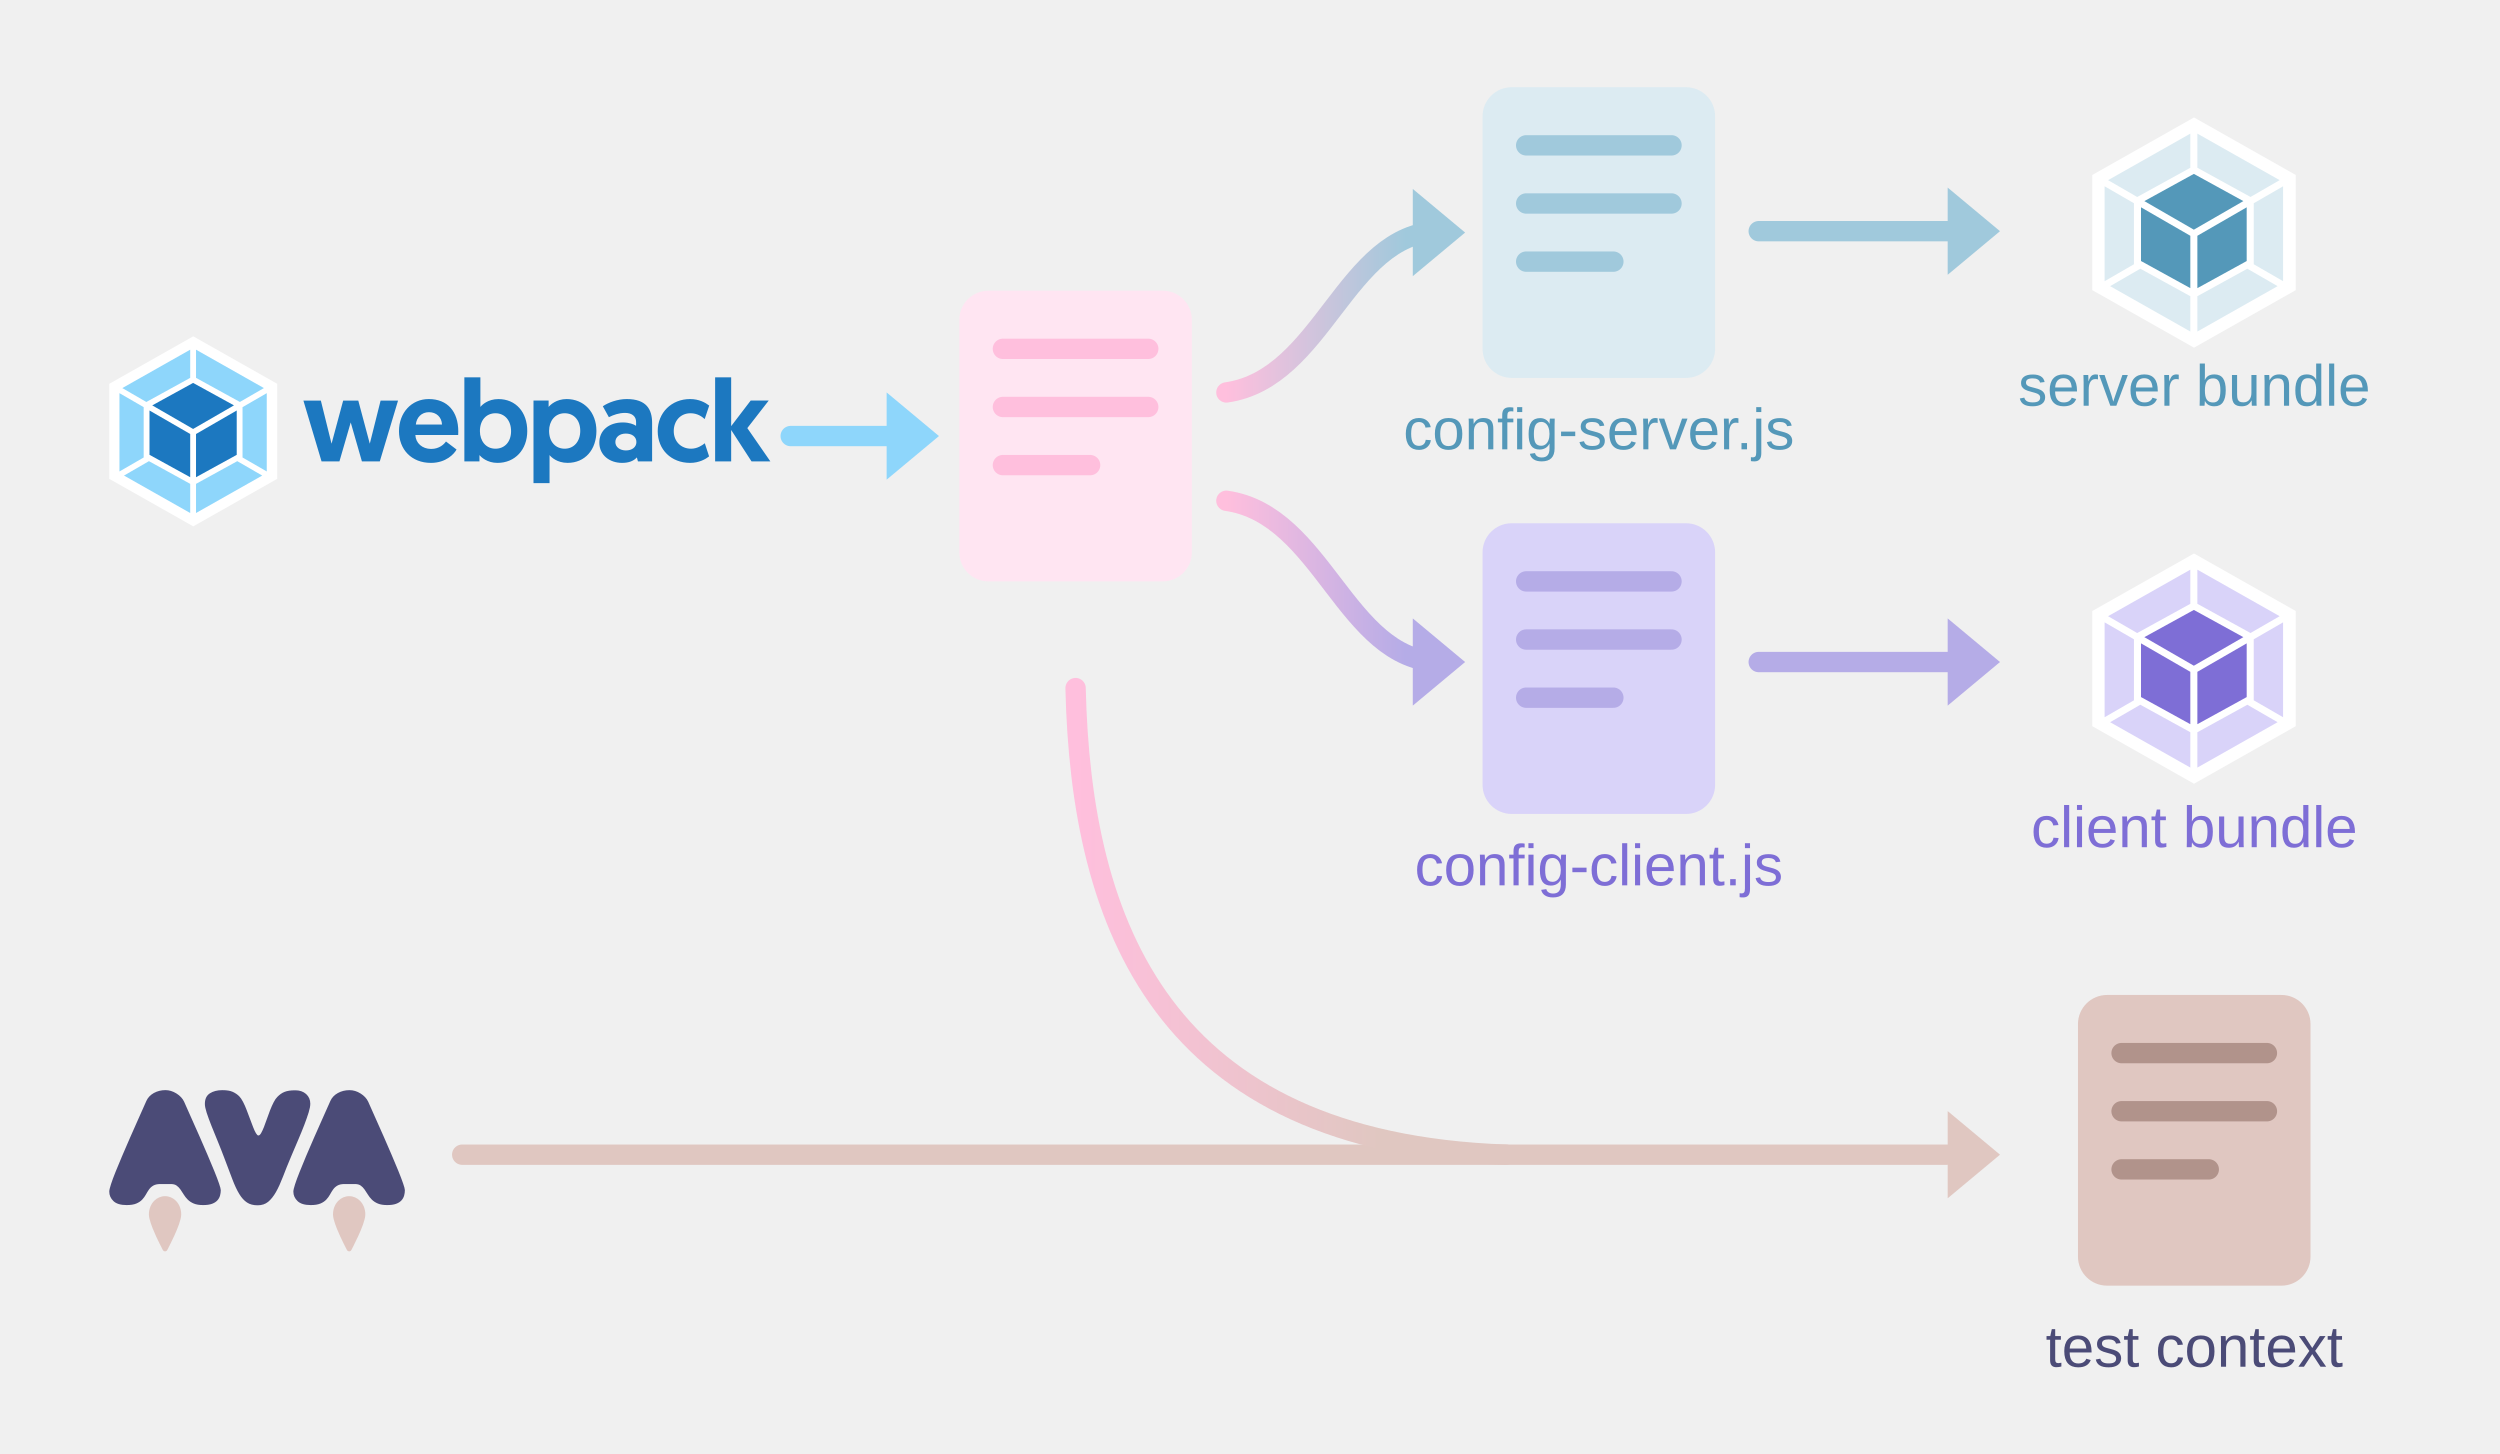
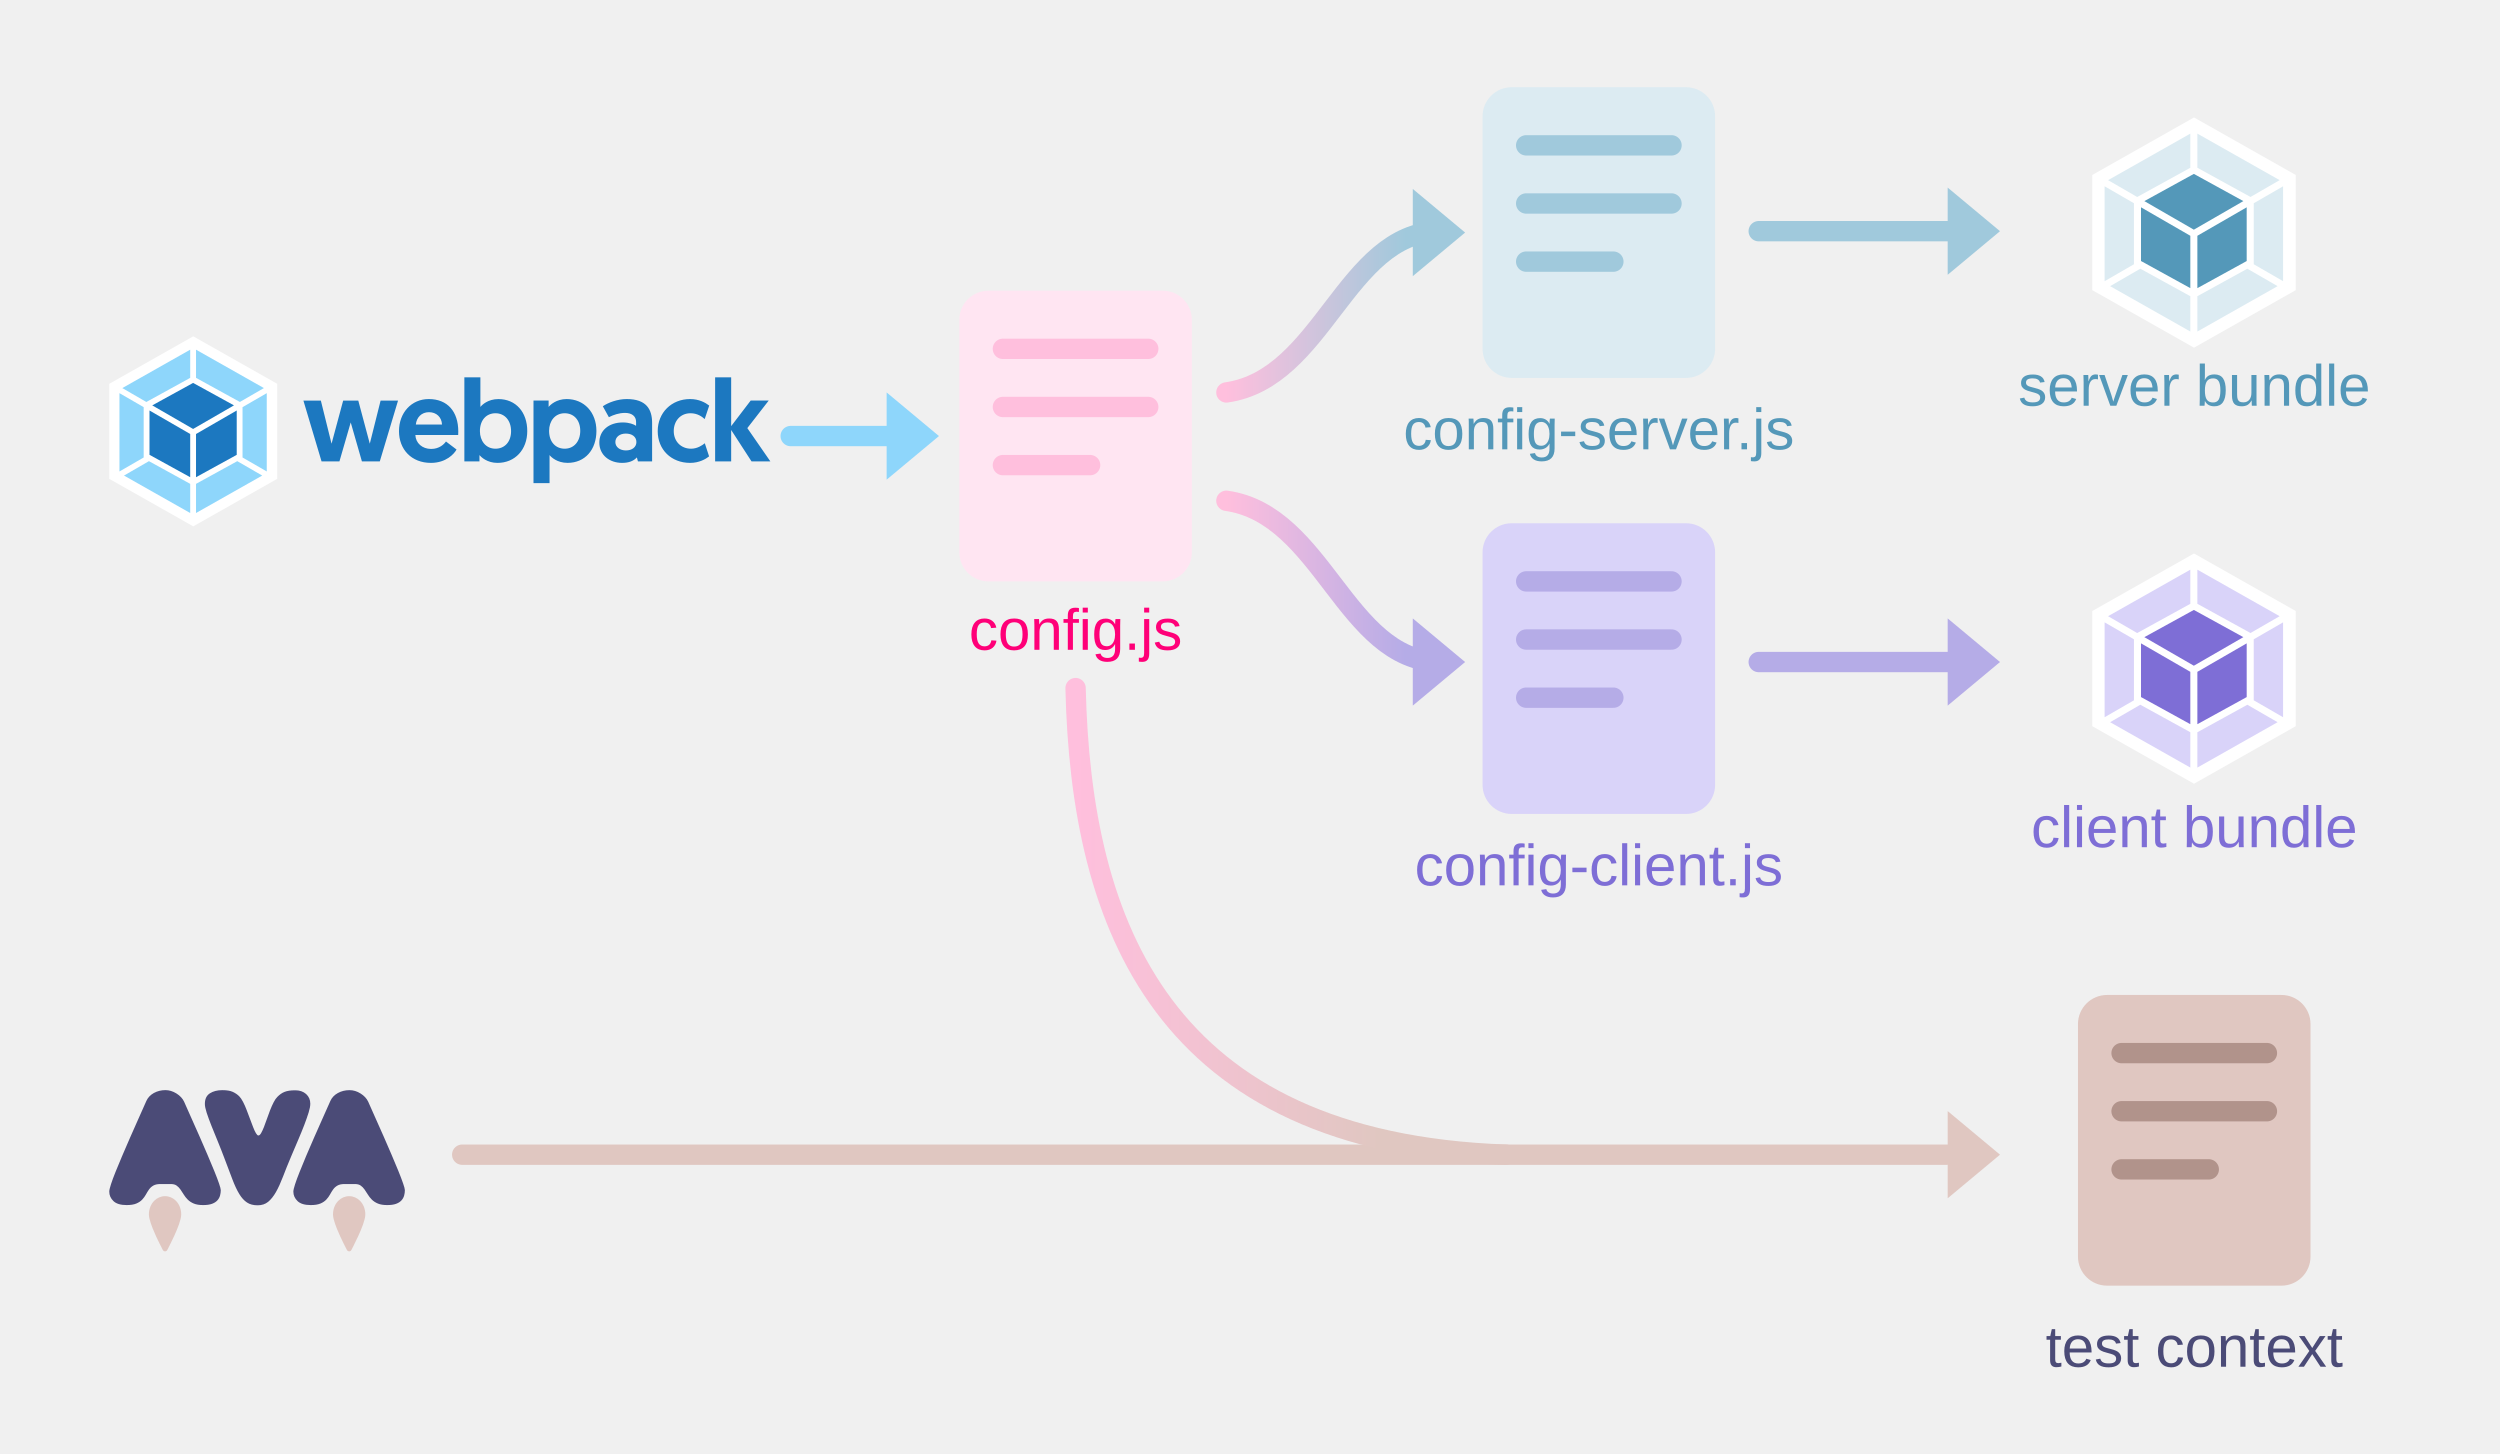
<svg xmlns="http://www.w3.org/2000/svg" width="100%" height="100%" viewBox="0 0 860 500" version="1.1" xml:space="preserve" style="fill-rule:evenodd;clip-rule:evenodd;stroke-linecap:round;stroke-linejoin:round;stroke-miterlimit:1.5;">
  <rect id="configuration" x="0" y="0" width="860" height="500" style="fill:none;" />
  <g id="file-shared">
    <path d="M410,110.007c0,-5.523 -4.484,-10.007 -10.007,-10.007l-59.986,0c-5.523,0 -10.007,4.484 -10.007,10.007l0,79.986c0,5.523 4.484,10.007 10.007,10.007l59.986,0c5.523,0 10.007,-4.484 10.007,-10.007l0,-79.986Z" style="fill:#ffe5f2;" />
    <path d="M345,120l50,0" style="fill:none;stroke:#ffbfdd;stroke-width:7px;" />
    <path d="M345,140l50,0" style="fill:none;stroke:#ffbfdd;stroke-width:7px;" />
    <path d="M345,160l30,0" style="fill:none;stroke:#ffbfdd;stroke-width:7px;" />
  </g>
  <text x="486.636px" y="304.561px" style="font-family:'ArialMT', 'Arial', sans-serif;font-size:20px;fill:#7e6ed6;">conﬁg-client.js</text>
  <text x="482.749px" y="154.561px" style="font-family:'ArialMT', 'Arial', sans-serif;font-size:20px;fill:#5498b9;">conﬁg-server<tspan x="597.241px 602.798px " y="154.561px 154.561px ">.j</tspan>s</text>
  <text x="694.253px" y="139.561px" style="font-family:'ArialMT', 'Arial', sans-serif;font-size:20px;fill:#5498b9;">server bundle</text>
  <text x="698.691px" y="291.426px" style="font-family:'ArialMT', 'Arial', sans-serif;font-size:20px;fill:#7e6ed6;">client bundle</text>
  <text x="703.706px" y="470.16px" style="font-family:'ArialMT', 'Arial', sans-serif;font-size:20px;fill:#4b4b77;">test context</text>
  <g id="_-webpack">
    <path d="M66.474,115.696l28.886,16.339l0,32.686l-28.886,16.34l-28.887,-16.34l0,-32.686l28.887,-16.339Z" style="fill:#fff;" />
    <path d="M90.202,163.594l-22.773,12.884l0,-10.032l14.19,-7.808l8.583,4.956Zm1.56,-1.411l0,-26.938l-8.33,4.814l0,17.318l8.33,4.806Zm-49.107,1.411l22.774,12.884l0,-10.032l-14.197,-7.808l-8.577,4.956Zm-1.56,-1.411l0,-26.938l8.33,4.814l0,17.318l-8.33,4.806Zm0.978,-28.685l23.356,-13.211l0,9.696l-14.966,8.233l-0.12,0.067l-8.27,-4.785Zm48.712,0l-23.356,-13.211l0,9.696l14.966,8.225l0.119,0.068l8.271,-4.778Z" style="fill:#8ed6fb;" />
    <path d="M65.429,164.162l-14.003,-7.704l0,-15.249l14.003,8.084l0,14.869Zm2,0l14.003,-7.696l0,-15.257l-14.003,8.084l0,14.869Zm-15.055,-24.715l14.055,-7.725l14.055,7.725l-14.055,8.114l-14.055,-8.114Z" style="fill:#1c78c0;" />
    <path d="M124.493,158.713l6.158,0l6.278,-20.915l-6.002,0l-3.717,14.839l-3.963,-14.839l-5.196,0l-4,14.839l-3.68,-14.839l-6.001,0l6.24,20.915l6.158,0l3.881,-13.399l3.844,13.399Zm12.757,-10.398c0,6.277 4.277,10.92 11.002,10.92c5.202,0 8.001,-3.12 8.8,-4.598l-3.642,-2.762c-0.598,0.881 -2.24,2.561 -5.084,2.561c-3.082,0 -5.322,-2.001 -5.441,-4.8l14.727,0c0.037,-0.403 0.037,-0.799 0.037,-1.202c0,-6.837 -3.68,-11.159 -10.159,-11.159c-5.963,0 -10.24,4.718 -10.24,11.04Zm5.799,-2.284c0.239,-2.396 1.919,-4.24 4.524,-4.24c2.522,0 4.359,1.68 4.478,4.24l-9.002,0Zm16.683,12.682l5.202,0l0,-2.158c0.56,0.68 2.643,2.68 6.203,2.68c6.001,0 10.241,-4.516 10.241,-10.957c0,-6.479 -3.919,-10.995 -9.92,-10.995c-3.598,0 -5.68,2 -6.203,2.717l0,-10.204l-5.516,0l0,28.917l-0.007,0Zm5.359,-10.398c0,-3.919 2.322,-6.158 5.359,-6.158c3.203,0 5.36,2.523 5.36,6.158c0,3.717 -2.239,6.039 -5.36,6.039c-3.358,0 -5.359,-2.725 -5.359,-6.039Zm18.437,17.877l5.516,0l0,-9.644c0.522,0.679 2.597,2.68 6.203,2.68c6.001,0 9.92,-4.516 9.92,-10.995c0,-6.397 -4.24,-10.958 -10.241,-10.958c-3.561,0 -5.643,2.001 -6.203,2.717l0,-2.202l-5.203,0l0,28.402l0.008,0Zm5.359,-17.996c0,-3.322 2.001,-6.039 5.359,-6.039c3.121,0 5.36,2.321 5.36,6.039c0,3.642 -2.157,6.158 -5.36,6.158c-3.037,0 -5.359,-2.24 -5.359,-6.158Zm17.28,4.038c0,4.396 3.598,7.001 7.837,7.001c2.404,0 4.001,-0.716 5.083,-1.881l0.359,1.359l4.881,0l0,-13.242c0,-4.68 -2,-8.196 -8.718,-8.196c-3.202,0 -6.359,1.202 -8.24,2.478l2.082,3.762c1.56,-0.798 3.478,-1.477 5.561,-1.477c2.441,0 3.799,1.239 3.799,3.082l0,1.359c-0.761,-0.523 -2.403,-1.157 -4.523,-1.157c-4.882,-0.008 -8.121,2.791 -8.121,6.912Zm5.516,-0.165c0,-1.716 1.478,-2.918 3.598,-2.918c2.12,0 3.642,1.082 3.642,2.918c0,1.762 -1.522,2.882 -3.598,2.882c-2.075,0 -3.642,-1.157 -3.642,-2.882Zm26.043,2.285c-3.479,0 -5.957,-2.523 -5.957,-6.076c0,-3.359 2.202,-6.121 5.763,-6.121c2.358,0 3.963,1.157 4.881,2l1.56,-4.642c-1.358,-1.038 -3.523,-2.24 -6.598,-2.24c-6.36,0 -11.122,4.68 -11.122,11.04c0,6.359 4.643,10.92 11.159,10.92c3.038,0 5.322,-1.276 6.516,-2.239l-1.477,-4.516c-0.926,0.754 -2.605,1.874 -4.725,1.874Zm8.278,4.359l5.516,0l0,-10.801l7.001,10.801l6.479,0l-7.92,-11.443l7.36,-9.48l-6.203,0l-6.717,8.801l0,-16.795l-5.516,0l0,28.917Z" style="fill:#1c78c0;fill-rule:nonzero;" />
  </g>
  <g id="bundle-server">
    <path d="M754.736,40.401l35,19.797l0,39.604l-35,19.797l-35,-19.797l0,-39.604l35,-19.797Z" style="fill:#fff;fill-rule:nonzero;" />
    <path d="M783.487,98.436l-27.593,15.61l0,-12.155l17.192,-9.46l10.401,6.005Zm1.89,-1.709l0,-32.64l-10.093,5.834l0,20.981l10.093,5.825Zm-59.5,1.709l27.593,15.61l0,-12.155l-17.201,-9.46l-10.392,6.005Zm-1.89,-1.709l0,-32.64l10.093,5.834l0,20.981l-10.093,5.825Zm1.185,-34.756l28.298,-16.008l0,11.748l-18.133,9.976l-0.145,0.081l-10.02,-5.797Zm59.02,0l-28.298,-16.008l0,11.748l18.133,9.967l0.145,0.081l10.02,-5.788Z" style="fill:#dcebf2;fill-rule:nonzero;" />
    <path d="M753.47,99.123l-16.966,-9.333l0,-18.477l16.966,9.795l0,18.015Zm2.424,0l16.966,-9.324l0,-18.486l-16.966,9.795l0,18.015Zm-18.242,-29.944l17.03,-9.361l17.03,9.361l-17.03,9.831l-17.03,-9.831Z" style="fill:#5498b9;fill-rule:nonzero;" />
  </g>
  <g id="bundle-server1">
    <path d="M754.736,190.401l35,19.797l0,39.604l-35,19.797l-35,-19.797l0,-39.604l35,-19.797Z" style="fill:#fff;fill-rule:nonzero;" />
    <path d="M783.487,248.436l-27.593,15.61l0,-12.155l17.192,-9.46l10.401,6.005Zm1.89,-1.709l0,-32.64l-10.093,5.834l0,20.981l10.093,5.825Zm-59.5,1.709l27.593,15.61l0,-12.155l-17.201,-9.46l-10.392,6.005Zm-1.89,-1.709l0,-32.64l10.093,5.834l0,20.981l-10.093,5.825Zm1.185,-34.756l28.298,-16.008l0,11.748l-18.133,9.976l-0.145,0.081l-10.02,-5.797Zm59.02,0l-28.298,-16.008l0,11.748l18.133,9.967l0.145,0.081l10.02,-5.788Z" style="fill:#d9d3f9;fill-rule:nonzero;" />
    <path d="M753.47,249.123l-16.966,-9.333l0,-18.477l16.966,9.795l0,18.015Zm2.424,0l16.966,-9.324l0,-18.486l-16.966,9.795l0,18.015Zm-18.242,-29.944l17.03,-9.361l17.03,9.361l-17.03,9.831l-17.03,-9.831Z" style="fill:#7e6ed6;fill-rule:nonzero;" />
  </g>
  <g id="_-ava">
    <path d="M60.702,376.16c1.236,0.769 2.106,1.715 2.623,2.812c0.769,1.766 1.627,3.683 2.56,5.763c0.933,2.081 1.879,4.187 2.812,6.318c0.933,2.131 1.841,4.212 2.698,6.23c0.858,2.017 1.64,3.871 2.321,5.548c0.681,1.677 1.223,3.102 1.627,4.275c0.403,1.173 0.605,1.955 0.605,2.32c0,0.631 -0.088,1.236 -0.252,1.842c-0.164,0.605 -0.467,1.16 -0.908,1.651c-0.442,0.492 -1.06,0.896 -1.841,1.186c-0.795,0.29 -1.816,0.441 -3.065,0.441c-1.324,0 -2.396,-0.176 -3.228,-0.529c-0.832,-0.354 -1.513,-0.795 -2.068,-1.35c-0.555,-0.555 -1.009,-1.135 -1.375,-1.74c-0.365,-0.605 -0.744,-1.185 -1.135,-1.74c-0.391,-0.555 -0.832,-0.996 -1.324,-1.35c-0.492,-0.353 -1.172,-0.529 -2.017,-0.529l-3.531,0c-1.034,0 -1.841,0.176 -2.459,0.529c-0.606,0.354 -1.097,0.795 -1.488,1.35c-0.391,0.555 -0.744,1.135 -1.072,1.74c-0.328,0.605 -0.757,1.185 -1.274,1.74c-0.517,0.555 -1.185,0.996 -2.018,1.35c-0.832,0.353 -1.942,0.529 -3.341,0.529c-2.056,0 -3.569,-0.454 -4.527,-1.374c-0.959,-0.921 -1.438,-2.005 -1.438,-3.254c0,-0.479 0.189,-1.311 0.58,-2.509c0.391,-1.198 0.908,-2.623 1.576,-4.275c0.694,-1.665 1.451,-3.493 2.295,-5.524c0.845,-2.017 1.741,-4.111 2.699,-6.254c0.958,-2.157 1.917,-4.3 2.863,-6.457c0.958,-2.156 1.879,-4.224 2.761,-6.204c0.517,-1.135 1.375,-2.043 2.56,-2.699c1.198,-0.656 2.522,-0.996 3.998,-0.996c1.286,0 2.547,0.391 3.783,1.16Zm44.603,0.189c0.958,0.87 1.437,1.98 1.437,3.342c0,0.769 -0.189,1.778 -0.58,3.039c-0.391,1.249 -0.882,2.661 -1.488,4.25c-0.605,1.576 -1.311,3.291 -2.093,5.132c-0.794,1.841 -1.589,3.708 -2.396,5.625c-1.097,2.61 -2.055,4.955 -2.837,7.036c-0.795,2.081 -1.602,3.846 -2.422,5.297c-0.832,1.45 -1.727,2.572 -2.698,3.367c-0.971,0.794 -2.182,1.185 -3.607,1.185c-1.475,0 -2.698,-0.315 -3.669,-0.971c-0.971,-0.643 -1.854,-1.614 -2.649,-2.926c-0.794,-1.299 -1.563,-2.951 -2.32,-4.93c-0.756,-1.98 -1.639,-4.338 -2.673,-7.062c-0.769,-2.056 -1.564,-4.073 -2.371,-6.041c-0.807,-1.967 -1.538,-3.783 -2.207,-5.435c-0.656,-1.652 -1.198,-3.14 -1.627,-4.439c-0.416,-1.298 -0.63,-2.32 -0.63,-3.064c0,-1.69 0.567,-2.9 1.715,-3.644c1.135,-0.732 2.56,-1.097 4.25,-1.097c1.538,0 2.749,0.189 3.606,0.58c0.858,0.391 1.614,0.895 2.232,1.513c0.442,0.441 0.883,1.084 1.324,1.929c0.442,0.845 0.858,1.778 1.236,2.787c0.391,1.009 0.769,2.031 1.16,3.065c0.391,1.034 0.744,1.979 1.072,2.837c0.328,0.87 0.656,1.564 0.971,2.093c0.315,0.53 0.593,0.795 0.858,0.795c0.29,0 0.592,-0.265 0.908,-0.795c0.315,-0.529 0.63,-1.223 0.971,-2.068c0.328,-0.845 0.668,-1.778 1.021,-2.787c0.353,-1.009 0.719,-2.017 1.097,-3.001c0.379,-0.984 0.795,-1.904 1.211,-2.724c0.416,-0.832 0.857,-1.463 1.299,-1.904c0.403,-0.404 0.794,-0.744 1.185,-1.022c0.391,-0.277 0.807,-0.504 1.274,-0.693c0.454,-0.189 0.983,-0.315 1.576,-0.416c0.593,-0.089 1.299,-0.139 2.156,-0.139c1.501,0 2.749,0.429 3.708,1.286Zm18.726,-0.189c1.236,0.769 2.106,1.715 2.623,2.812c0.769,1.766 1.627,3.683 2.56,5.763c0.933,2.081 1.879,4.187 2.812,6.318c0.933,2.131 1.841,4.212 2.699,6.23c0.857,2.017 1.639,3.871 2.32,5.548c0.681,1.677 1.223,3.102 1.627,4.275c0.403,1.173 0.605,1.955 0.605,2.32c0,0.631 -0.088,1.236 -0.252,1.842c-0.164,0.605 -0.467,1.16 -0.908,1.651c-0.441,0.492 -1.059,0.896 -1.841,1.186c-0.794,0.29 -1.816,0.441 -3.064,0.441c-1.324,0 -2.396,-0.176 -3.229,-0.529c-0.832,-0.354 -1.513,-0.795 -2.068,-1.35c-0.555,-0.555 -1.009,-1.135 -1.374,-1.74c-0.366,-0.605 -0.744,-1.185 -1.135,-1.74c-0.391,-0.555 -0.832,-0.996 -1.324,-1.35c-0.492,-0.353 -1.173,-0.529 -2.018,-0.529l-3.531,0c-1.034,0 -1.841,0.176 -2.459,0.529c-0.605,0.354 -1.097,0.795 -1.488,1.35c-0.391,0.555 -0.744,1.135 -1.072,1.74c-0.328,0.605 -0.756,1.185 -1.273,1.74c-0.517,0.555 -1.186,0.996 -2.018,1.35c-0.832,0.353 -1.942,0.529 -3.342,0.529c-2.055,0 -3.569,-0.454 -4.527,-1.374c-0.958,-0.921 -1.438,-2.005 -1.438,-3.254c0,-0.479 0.19,-1.311 0.58,-2.509c0.391,-1.198 0.908,-2.623 1.577,-4.275c0.656,-1.652 1.412,-3.493 2.257,-5.511c0.845,-2.018 1.74,-4.111 2.699,-6.255c0.958,-2.156 1.916,-4.3 2.862,-6.456c0.959,-2.157 1.879,-4.225 2.762,-6.205c0.517,-1.134 1.374,-2.042 2.56,-2.698c1.198,-0.656 2.522,-0.996 3.997,-0.996c1.324,-0.013 2.585,0.378 3.821,1.147Z" style="fill:#4b4b77;" />
    <path d="M56.793,430.473c0.302,0 0.592,-0.164 0.731,-0.441c0,-0.013 1.198,-2.22 2.383,-4.83c0.593,-1.311 1.198,-2.711 1.652,-4.01c0.227,-0.656 0.416,-1.274 0.555,-1.841c0.139,-0.58 0.227,-1.11 0.227,-1.589c0,-1.879 -0.693,-3.556 -1.854,-4.716c-0.971,-0.971 -2.282,-1.564 -3.707,-1.564c-1.425,0 -2.736,0.593 -3.707,1.564c-1.148,1.147 -1.854,2.824 -1.854,4.716c0,0.492 0.088,1.021 0.227,1.589c0.239,1.009 0.656,2.156 1.122,3.342c1.425,3.543 3.468,7.326 3.468,7.351c0.164,0.253 0.441,0.429 0.757,0.429Zm63.329,0c0.303,0 0.593,-0.164 0.731,-0.441c0,-0.013 1.198,-2.22 2.384,-4.83c0.593,-1.311 1.198,-2.711 1.652,-4.01c0.227,-0.656 0.416,-1.274 0.555,-1.841c0.138,-0.58 0.227,-1.11 0.227,-1.589c0,-1.879 -0.694,-3.556 -1.854,-4.716c-0.971,-0.971 -2.283,-1.564 -3.708,-1.564c-1.425,0 -2.736,0.593 -3.707,1.564c-1.148,1.147 -1.854,2.824 -1.854,4.716c0,0.492 0.089,1.021 0.227,1.589c0.24,1.009 0.656,2.156 1.123,3.342c1.425,3.543 3.467,7.326 3.467,7.351c0.164,0.253 0.442,0.429 0.757,0.429Z" style="fill:#e0c7c1;" />
  </g>
  <g id="file-server">
    <path d="M590,40.007c0,-5.523 -4.484,-10.007 -10.007,-10.007l-59.986,0c-5.523,0 -10.007,4.484 -10.007,10.007l0,79.986c0,5.523 4.484,10.007 10.007,10.007l59.986,0c5.523,0 10.007,-4.484 10.007,-10.007l0,-79.986Z" style="fill:#dcebf2;" />
    <path d="M525,50l50,0" style="fill:none;stroke:#a0c9dc;stroke-width:7px;" />
    <path d="M525,70l50,0" style="fill:none;stroke:#a0c9dc;stroke-width:7px;" />
    <path d="M525,90l30,0" style="fill:none;stroke:#a0c9dc;stroke-width:7px;" />
  </g>
  <g id="file-server1">
    <path d="M590,190.007c0,-5.523 -4.484,-10.007 -10.007,-10.007l-59.986,0c-5.523,0 -10.007,4.484 -10.007,10.007l0,79.986c0,5.523 4.484,10.007 10.007,10.007l59.986,0c5.523,0 10.007,-4.484 10.007,-10.007l0,-79.986Z" style="fill:#d9d3f9;" />
    <path d="M525,200l50,0" style="fill:#d9d3f9;stroke:#b5ace7;stroke-width:7px;" />
    <path d="M525,220l50,0" style="fill:#d9d3f9;stroke:#b5ace7;stroke-width:7px;" />
    <path d="M525,240l30,0" style="fill:#d9d3f9;stroke:#b5ace7;stroke-width:7px;" />
  </g>
  <g id="file-test">
    <path d="M794.819,352.273c0,-5.523 -4.484,-10.007 -10.006,-10.007l-59.987,0c-5.523,0 -10.007,4.484 -10.007,10.007l0,79.987c0,5.523 4.484,10.006 10.007,10.006l59.987,0c5.522,0 10.006,-4.483 10.006,-10.006l0,-79.987Z" style="fill:#e0c7c1;" />
    <path d="M729.819,362.266l50,0" style="fill:none;stroke:#b1938b;stroke-width:7px;" />
    <path d="M729.819,382.266l50,0" style="fill:none;stroke:#b1938b;stroke-width:7px;" />
    <path d="M729.819,402.266l30,0" style="fill:none;stroke:#b1938b;stroke-width:7px;" />
  </g>
  <path d="M314,150l-42,0" style="fill:none;stroke:#8ed6fb;stroke-width:7px;" />
  <path d="M670,397.208l-511,0" style="fill:none;stroke:#e0c7c1;stroke-width:7px;" />
  <path d="M495,79.527c-32.299,0.802 -39.818,50.73 -73.122,55.473" style="fill:none;stroke:url(#_Linear1);stroke-width:7px;" />
  <path d="M605,79.527l74.868,0" style="fill:none;stroke:#a0c9dc;stroke-width:7px;" />
  <path d="M495,227.737c-32.299,-0.803 -39.818,-50.731 -73.122,-55.474" style="fill:none;stroke:url(#_Linear2);stroke-width:7px;" />
  <path d="M370,236.704c1.866,81.711 29.933,156.267 148,160.504" style="fill:none;stroke:url(#_Linear3);stroke-width:7px;" />
  <path d="M605,227.737l65,0" style="fill:none;stroke:#b5ace7;stroke-width:7px;" />
  <path d="M323,150l-18,15l0,-30l18,15Z" style="fill:#8ed6fb;" />
  <path d="M688,397.208l-18,15l0,-30l18,15Z" style="fill:#e0c7c1;" />
  <path d="M504,80l-18,15l0,-30l18,15Z" style="fill:#a0c9dc;" />
  <path d="M504,227.737l-18,15l0,-30l18,15Z" style="fill:#b5ace7;" />
  <path d="M688,79.527l-18,15l0,-30l18,15Z" style="fill:#a0c9dc;" />
  <path d="M688,227.737l-18,15l0,-30l18,15Z" style="fill:#b5ace7;" />
+   <text x="333.311px" y="223.528px" style="font-family:'ArialMT', 'Arial', sans-serif;font-size:20px;fill:#ff0078;">conﬁg.js</text>
  <defs>
    <linearGradient id="_Linear1" x1="0" y1="0" x2="1" y2="0" gradientUnits="userSpaceOnUse" gradientTransform="matrix(61.6527,0,0,-61.6527,421.878,107.263)">
      <stop offset="0" style="stop-color:#ffbfdd;stop-opacity:1" />
      <stop offset="1" style="stop-color:#a0c9dc;stop-opacity:1" />
    </linearGradient>
    <linearGradient id="_Linear2" x1="0" y1="0" x2="1" y2="0" gradientUnits="userSpaceOnUse" gradientTransform="matrix(61.6527,0,0,61.6527,421.878,200)">
      <stop offset="0" style="stop-color:#ffbfdd;stop-opacity:1" />
      <stop offset="1" style="stop-color:#b5ace7;stop-opacity:1" />
    </linearGradient>
    <linearGradient id="_Linear3" x1="0" y1="0" x2="1" y2="0" gradientUnits="userSpaceOnUse" gradientTransform="matrix(-105,1.28588e-14,-1.28588e-14,-105,475,316.956)">
      <stop offset="0" style="stop-color:#e0c7c1;stop-opacity:1" />
      <stop offset="1" style="stop-color:#ffbfdd;stop-opacity:1" />
    </linearGradient>
  </defs>
</svg>
